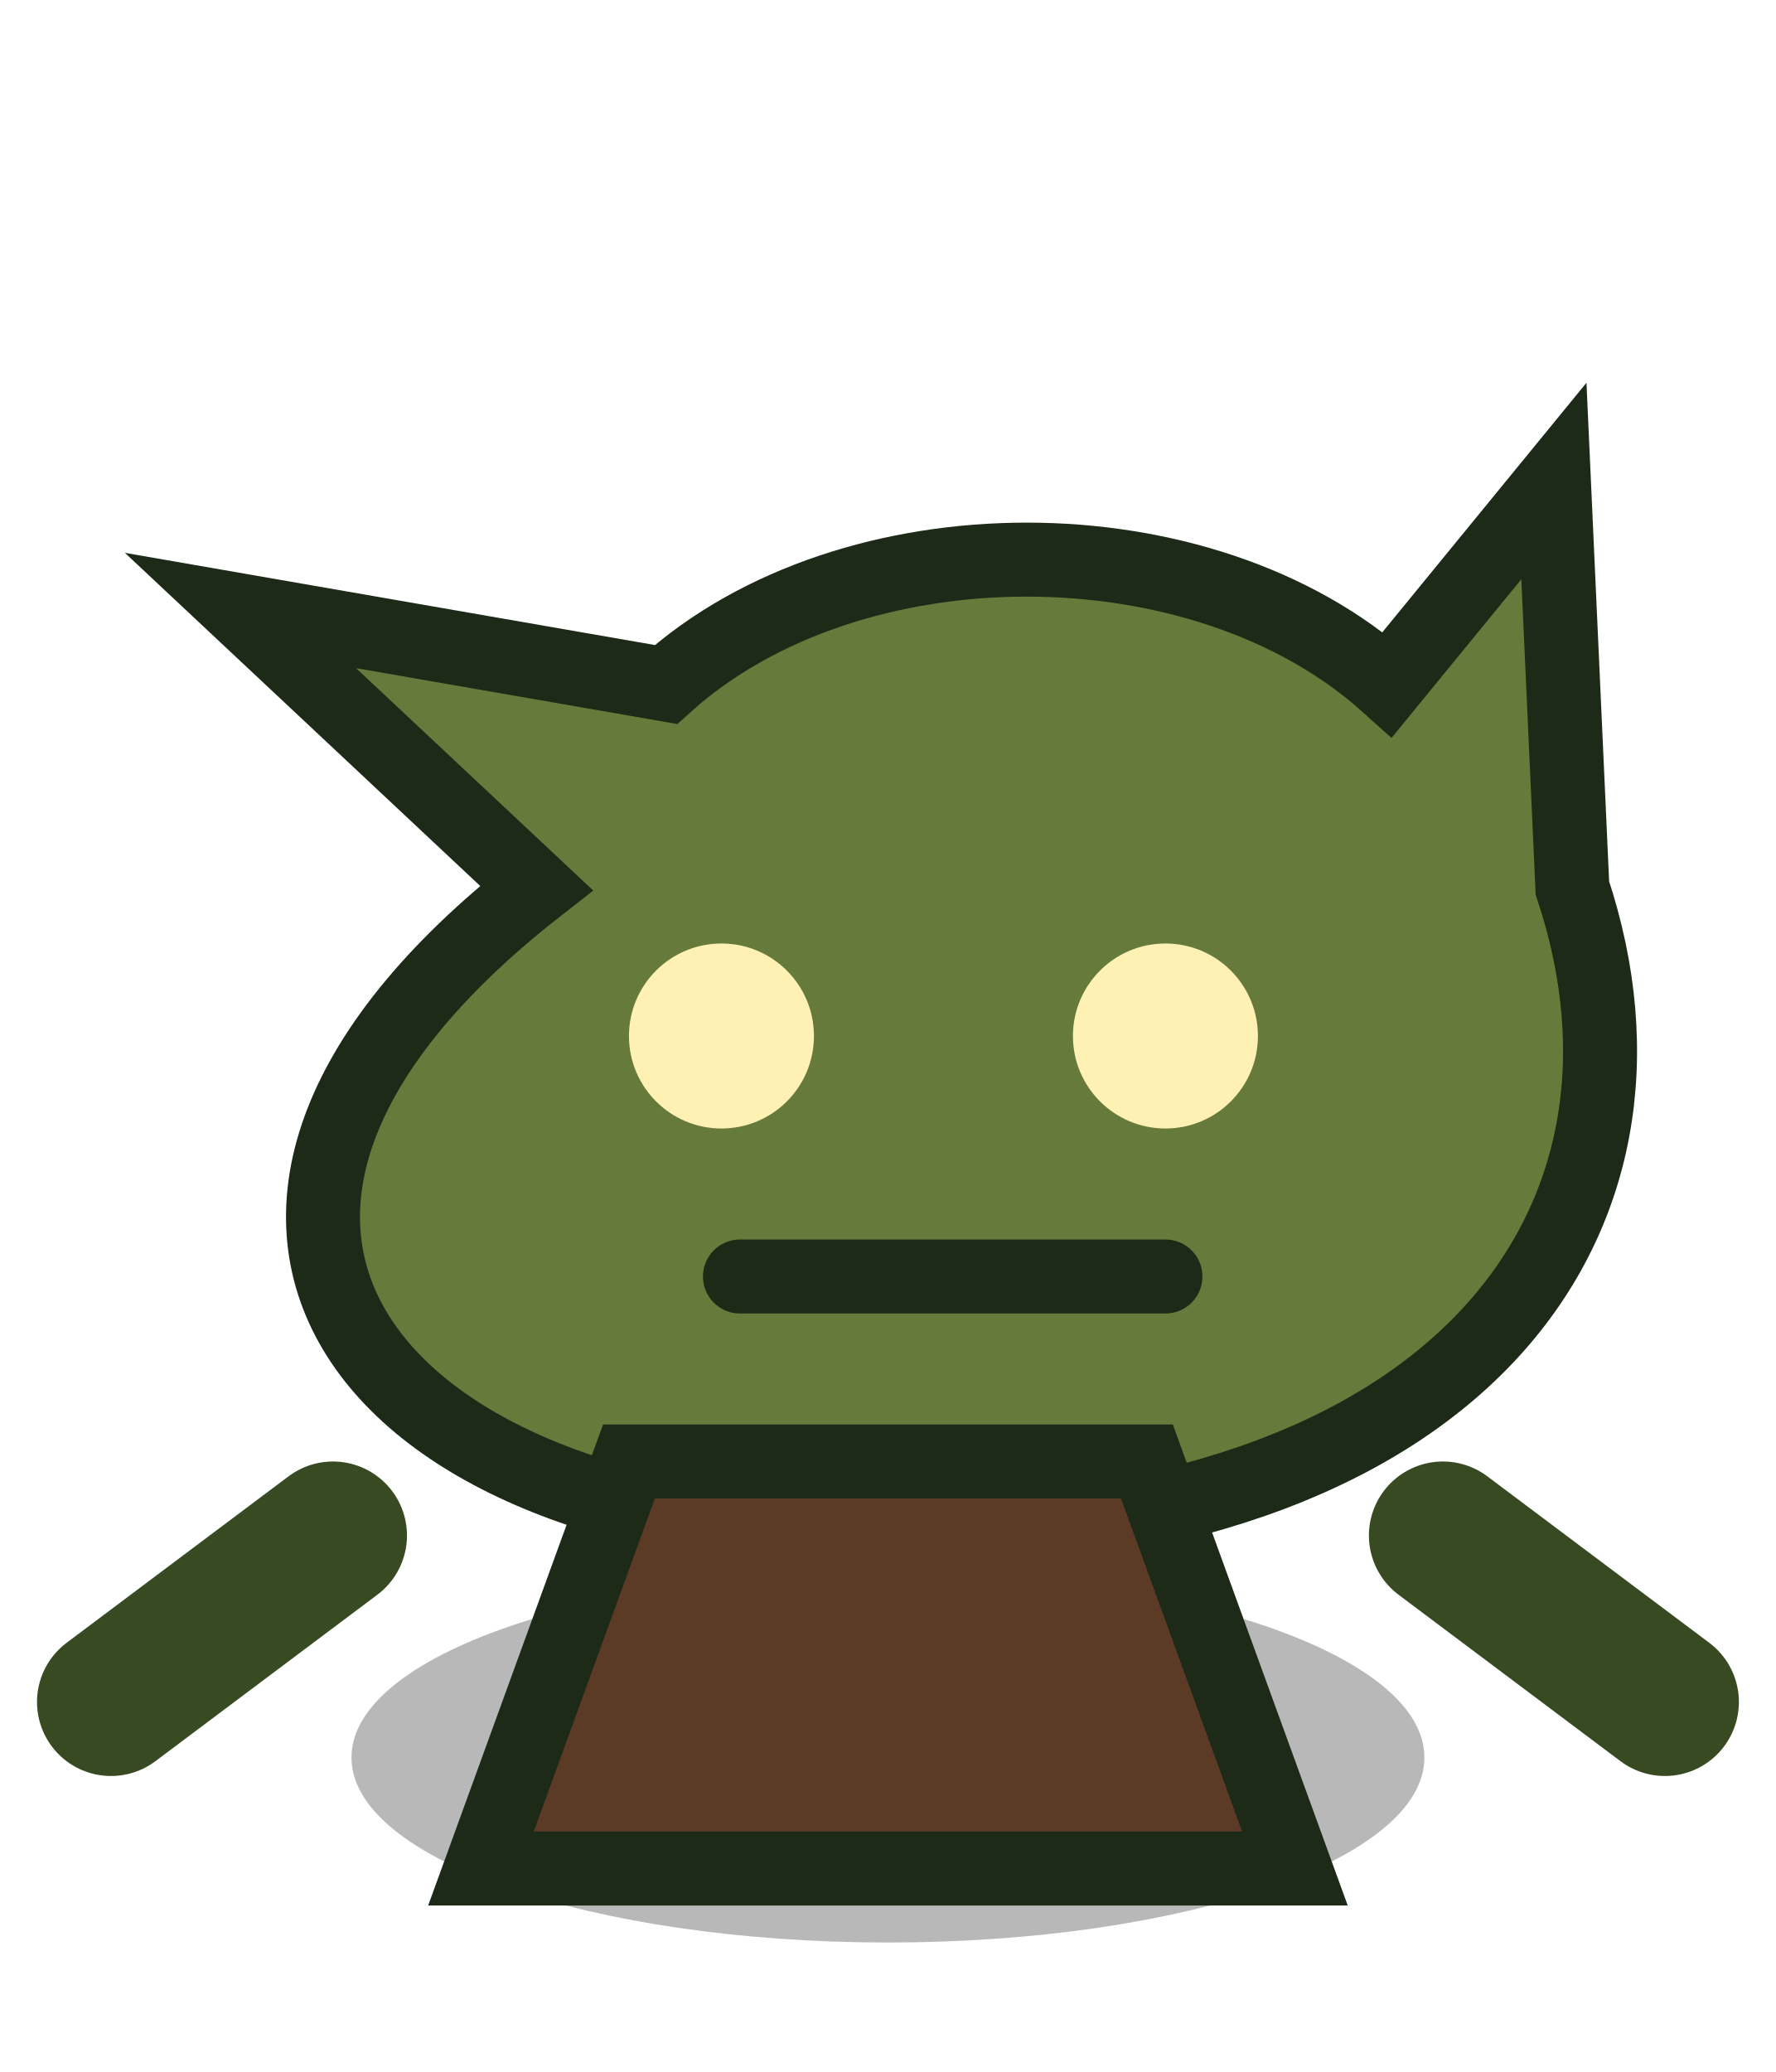
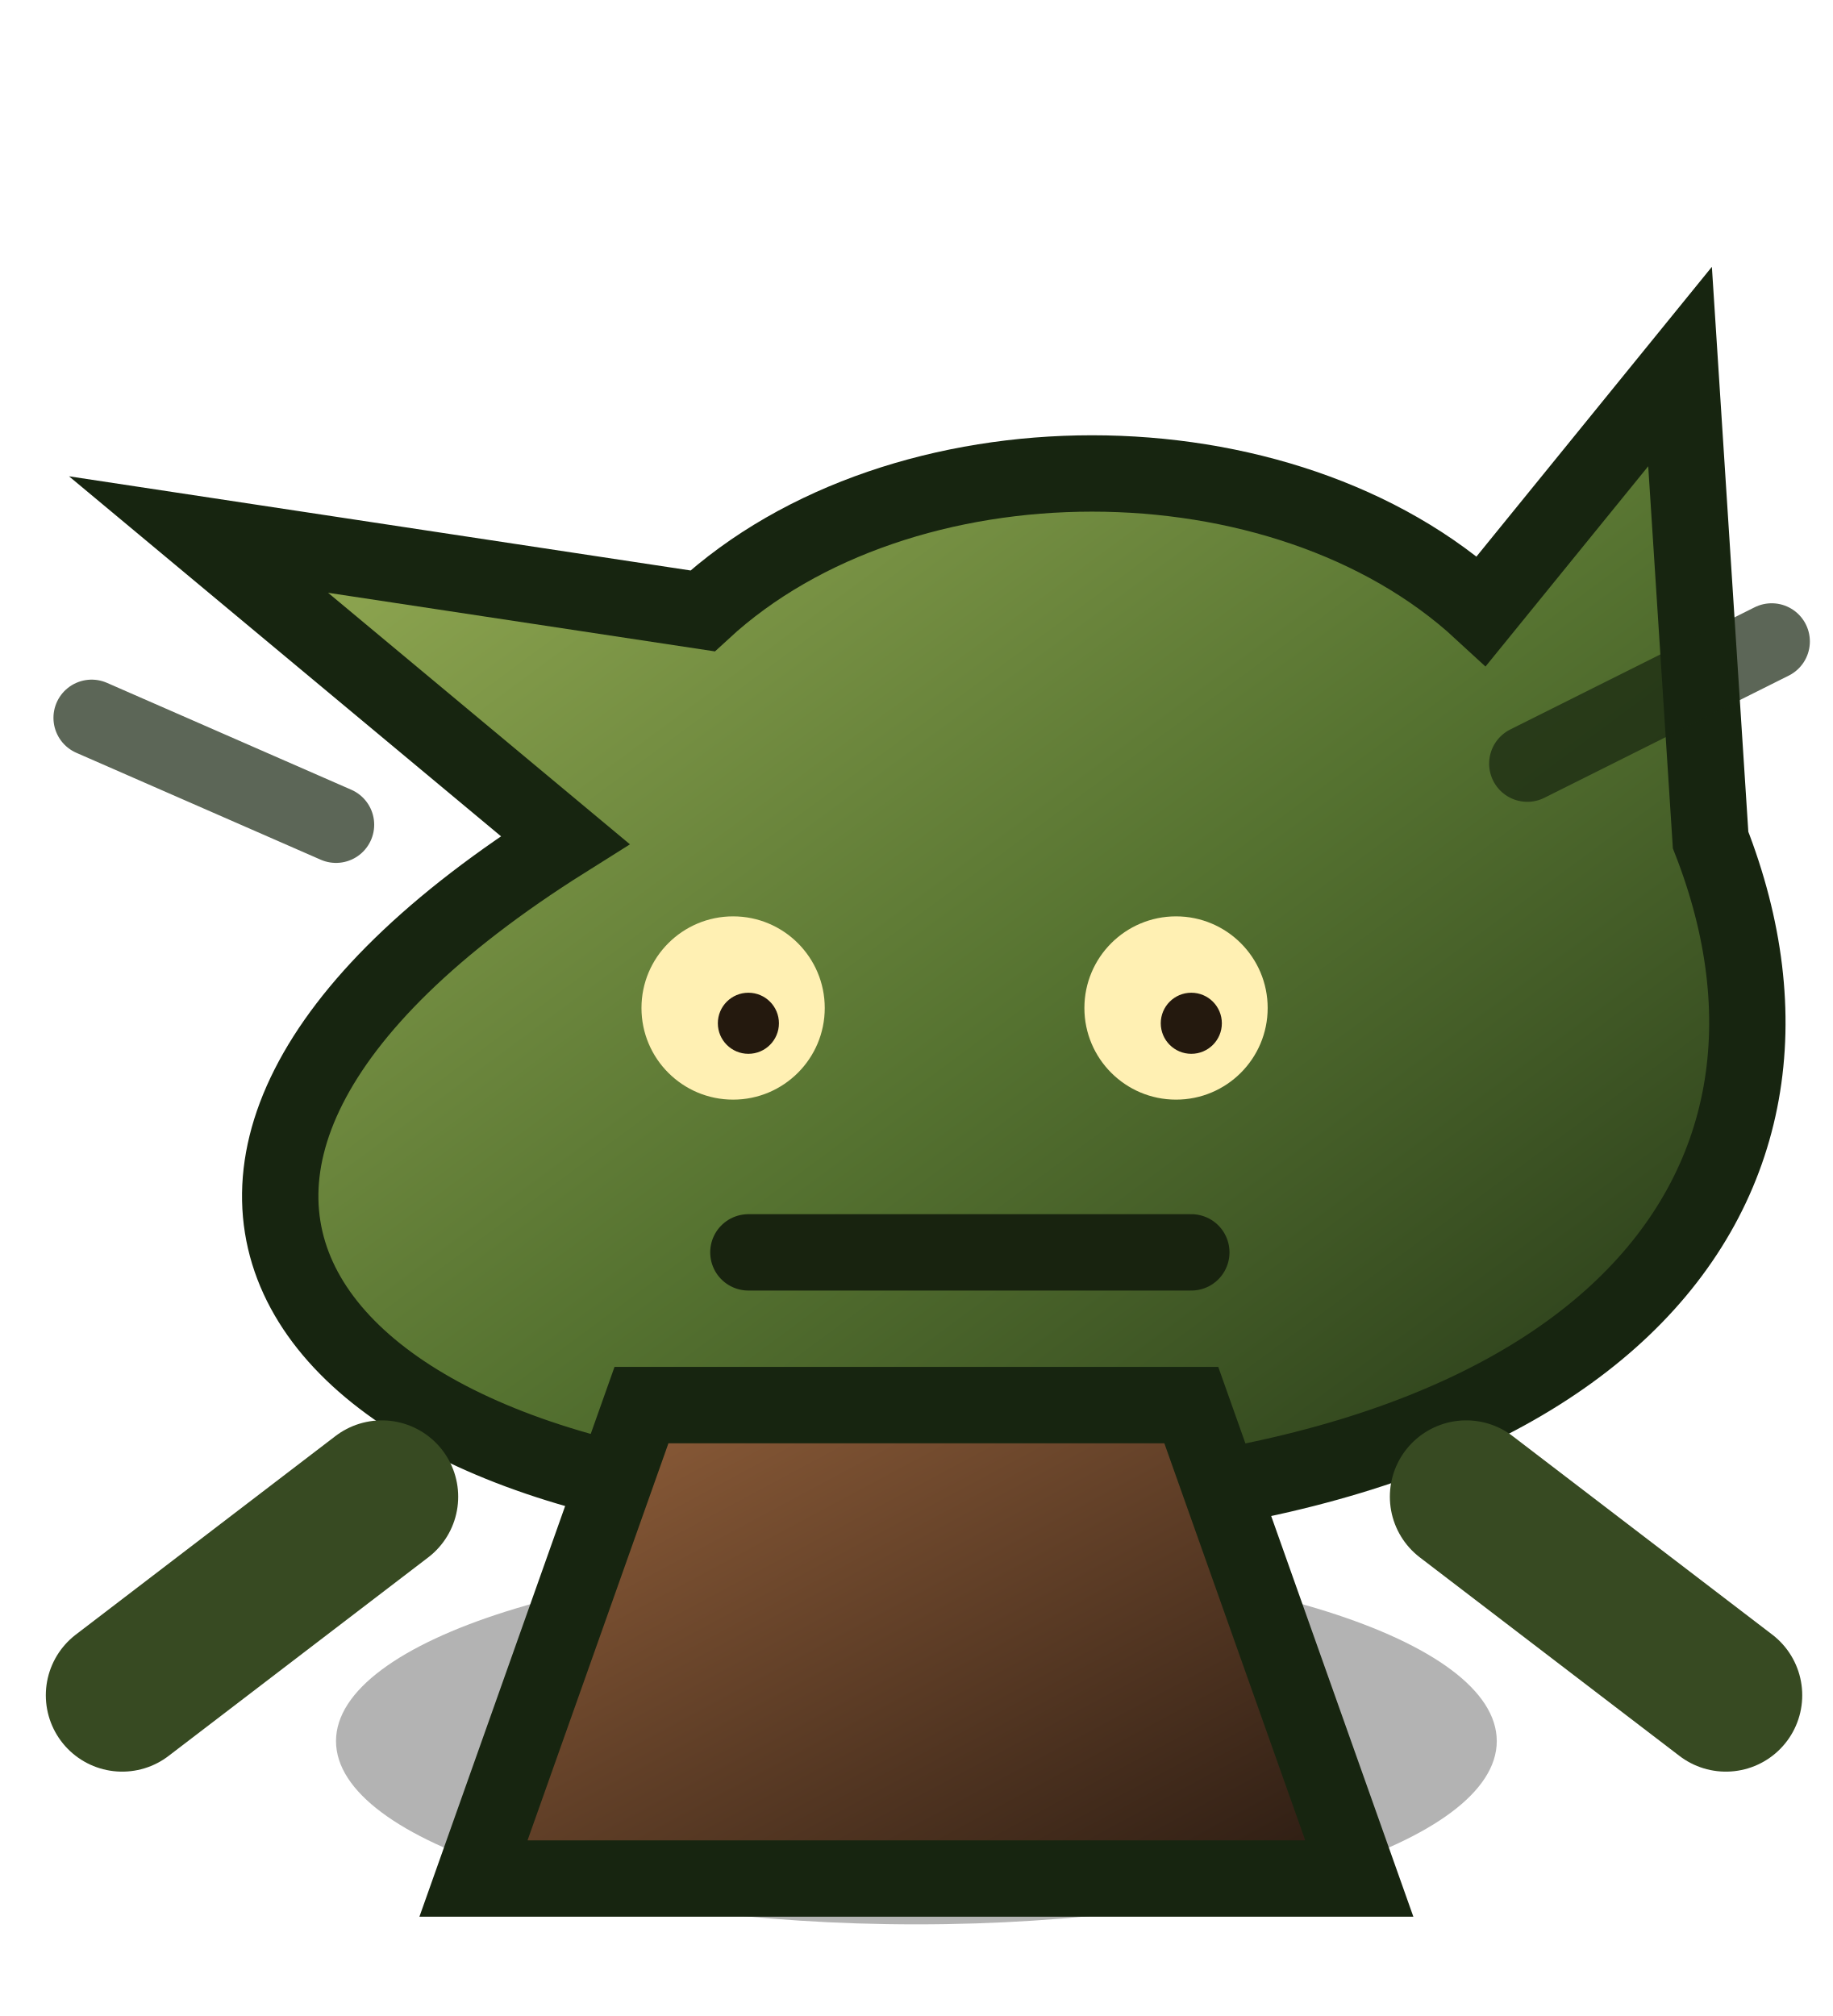
- <svg xmlns="http://www.w3.org/2000/svg" viewBox="0 0 96 112">
-   <ellipse cx="48" cy="95" rx="29" ry="10" fill="#000" opacity=".28" />
-   <path d="M29 48 13 33l23 4c10-9 29-9 39 0l9-11 1 22c6 18-6 35-37 35-28 0-42-17-19-35Z" fill="#667a3c" stroke="#1e2a18" stroke-width="4" />
-   <path d="M34 79h28l8 22H26Z" fill="#5b3b25" stroke="#1e2a18" stroke-width="4" />
-   <circle cx="39" cy="56" r="5" fill="#fff0b3" />
-   <circle cx="63" cy="56" r="5" fill="#fff0b3" />
-   <path d="M40 69h23" stroke="#1e2a18" stroke-width="4" stroke-linecap="round" />
-   <path d="M18 83 6 92M78 83l12 9" stroke="#374a22" stroke-width="8" stroke-linecap="round" />
+ <svg xmlns="http://www.w3.org/2000/svg" viewBox="0 0 120 132">
+   <defs>
+     <linearGradient id="skin" x1="0" y1="0" x2="1" y2="1">
+       <stop offset="0" stop-color="#9fb55a" />
+       <stop offset=".55" stop-color="#557230" />
+       <stop offset="1" stop-color="#223316" />
+     </linearGradient>
+     <linearGradient id="leather" x1="0" y1="0" x2="1" y2="1">
+       <stop offset="0" stop-color="#94613b" />
+       <stop offset="1" stop-color="#2a1b12" />
+     </linearGradient>
+   </defs>
+   <ellipse cx="60" cy="114" rx="38" ry="12" fill="#000" opacity=".3" />
+   <path d="M37 55 13 35l33 5c13-12 38-12 51 0l13-16 2 31c9 23-7 44-52 44-40 0-58-22-23-44Z" fill="url(#skin)" stroke="#172510" stroke-width="5" />
+   <path d="M42 92h36l11 31H31Z" fill="url(#leather)" stroke="#172510" stroke-width="5" />
+   <circle cx="48" cy="66" r="6" fill="#fff0b3" />
+   <circle cx="77" cy="66" r="6" fill="#fff0b3" />
+   <circle cx="49" cy="67" r="2" fill="#24190e" />
+   <circle cx="78" cy="67" r="2" fill="#24190e" />
+   <path d="M49 82h29" stroke="#18230f" stroke-width="5" stroke-linecap="round" />
+   <path d="M25 98 8 111M96 98l17 13" stroke="#374a22" stroke-width="10" stroke-linecap="round" />
+   <path d="M22 54 6 47M100 50l16-8" stroke="#172510" stroke-width="5" stroke-linecap="round" opacity=".7" />
</svg>
